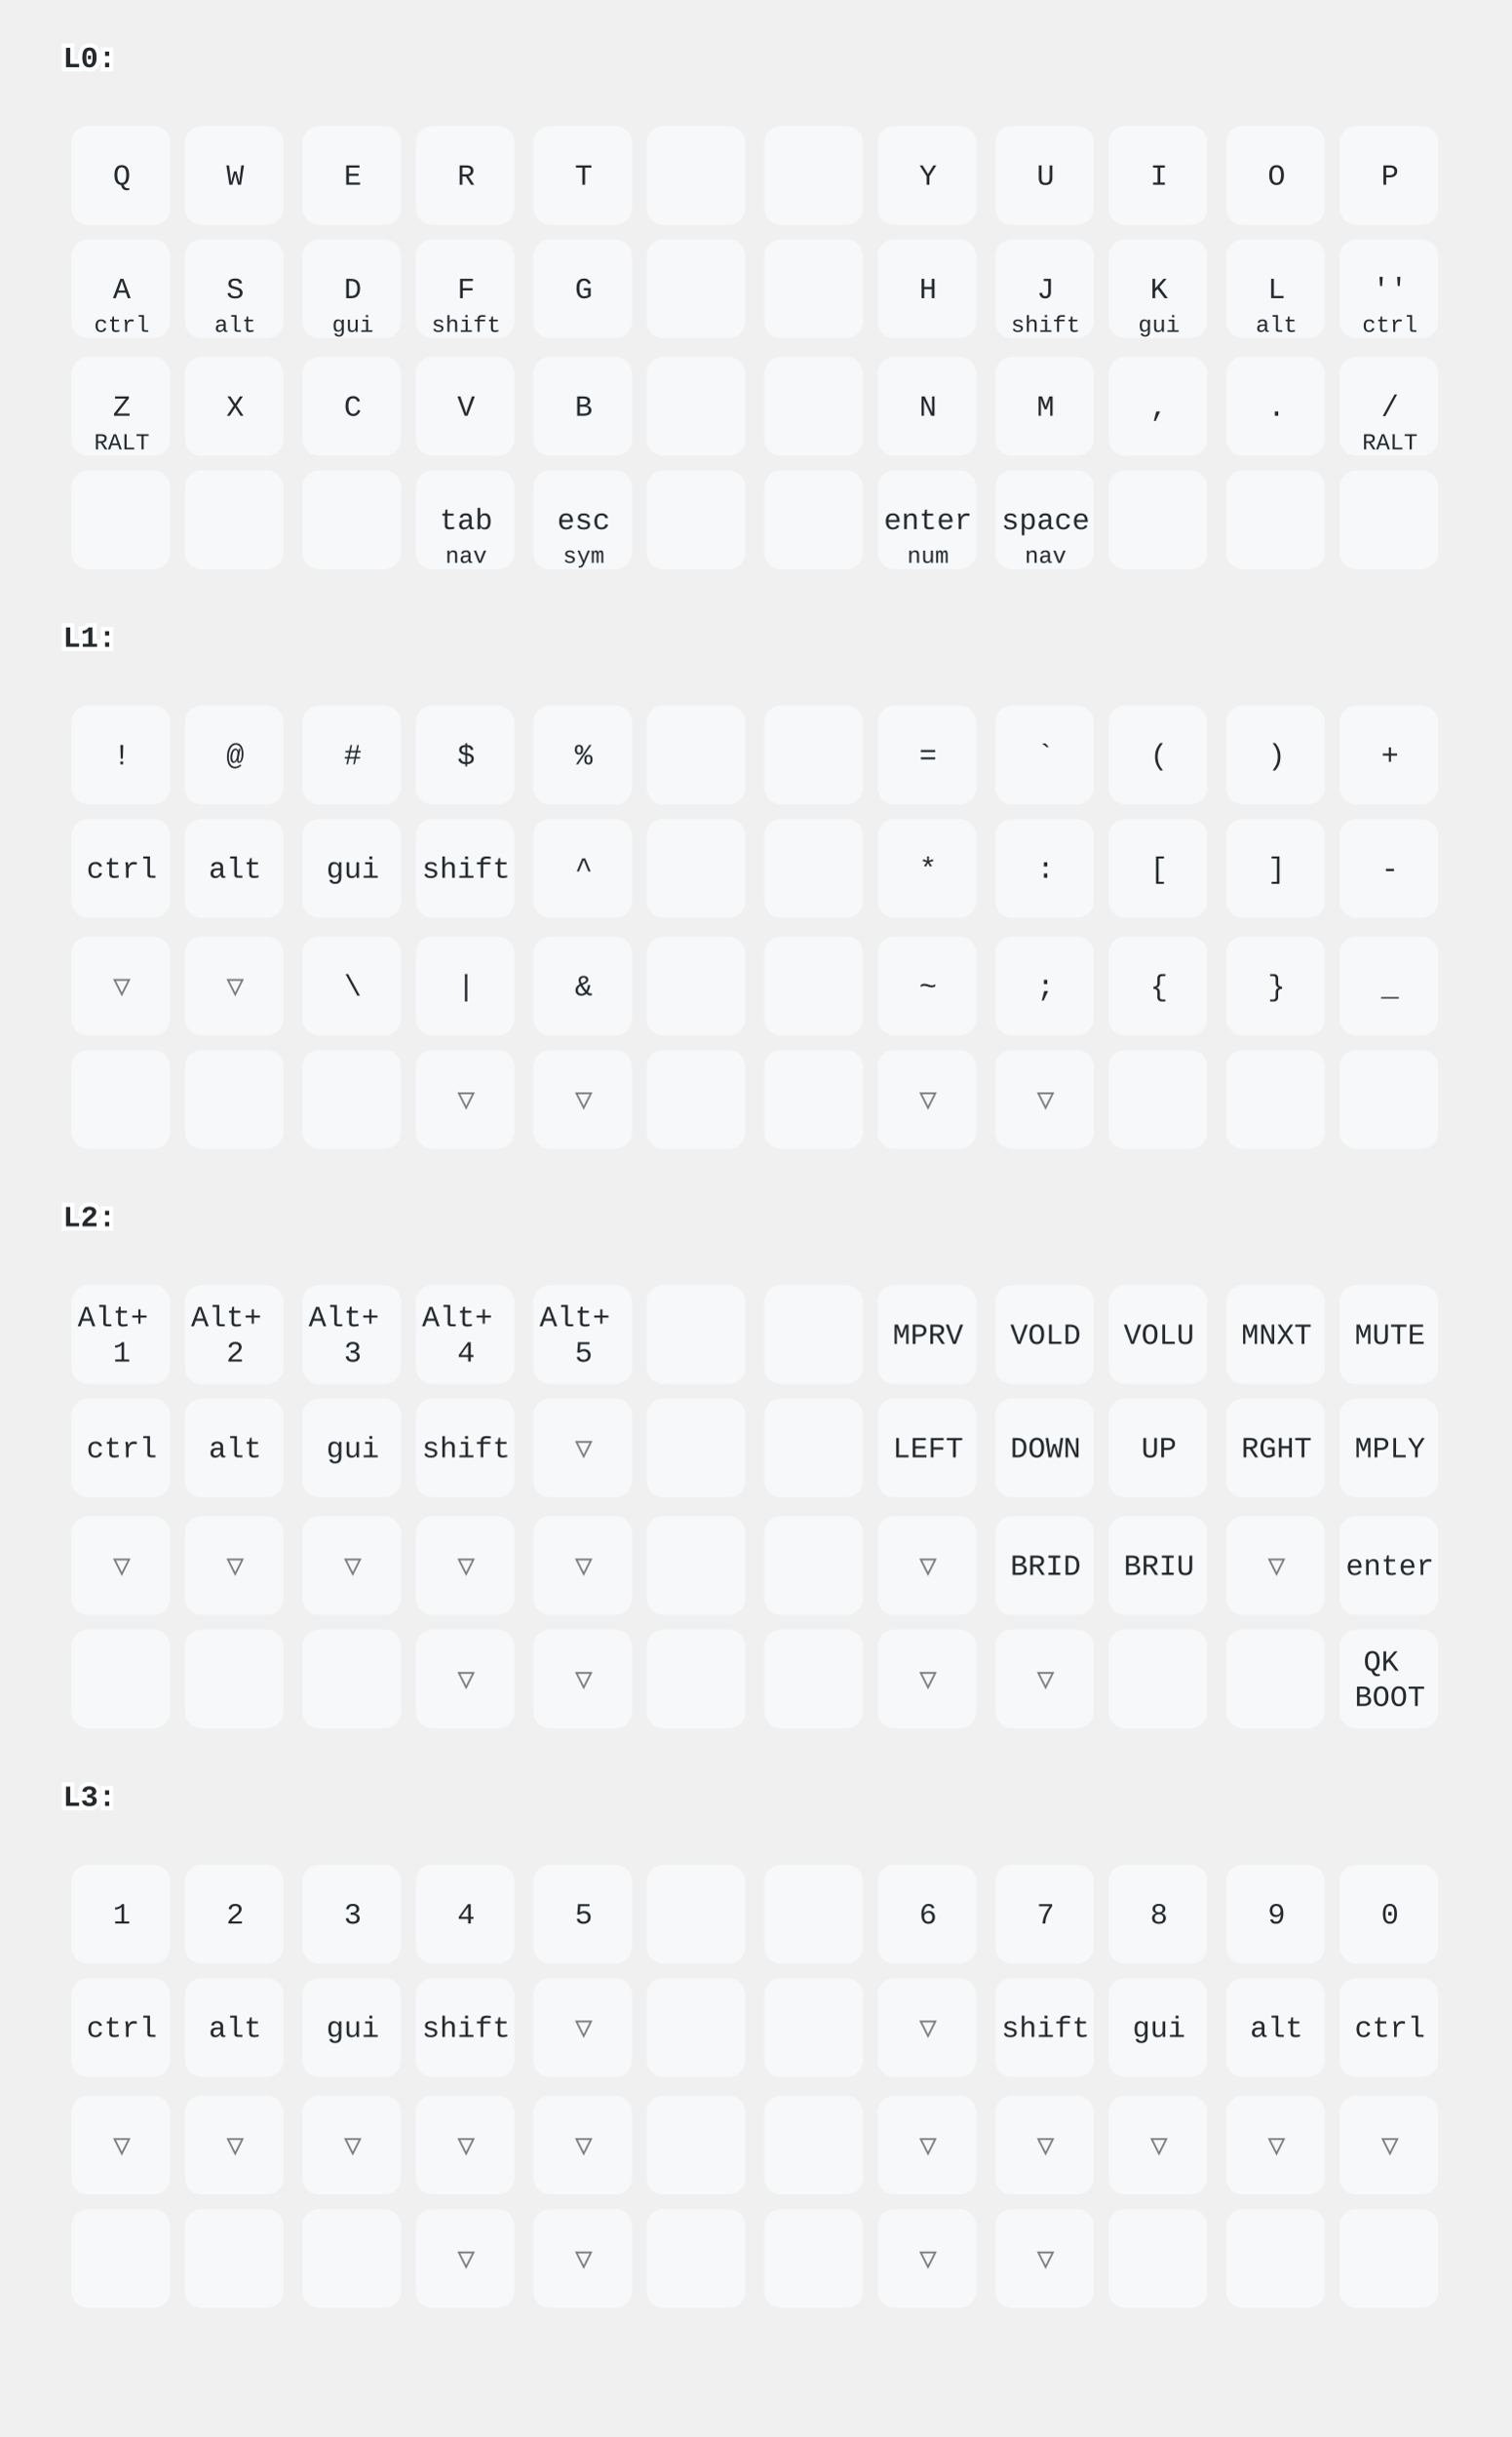
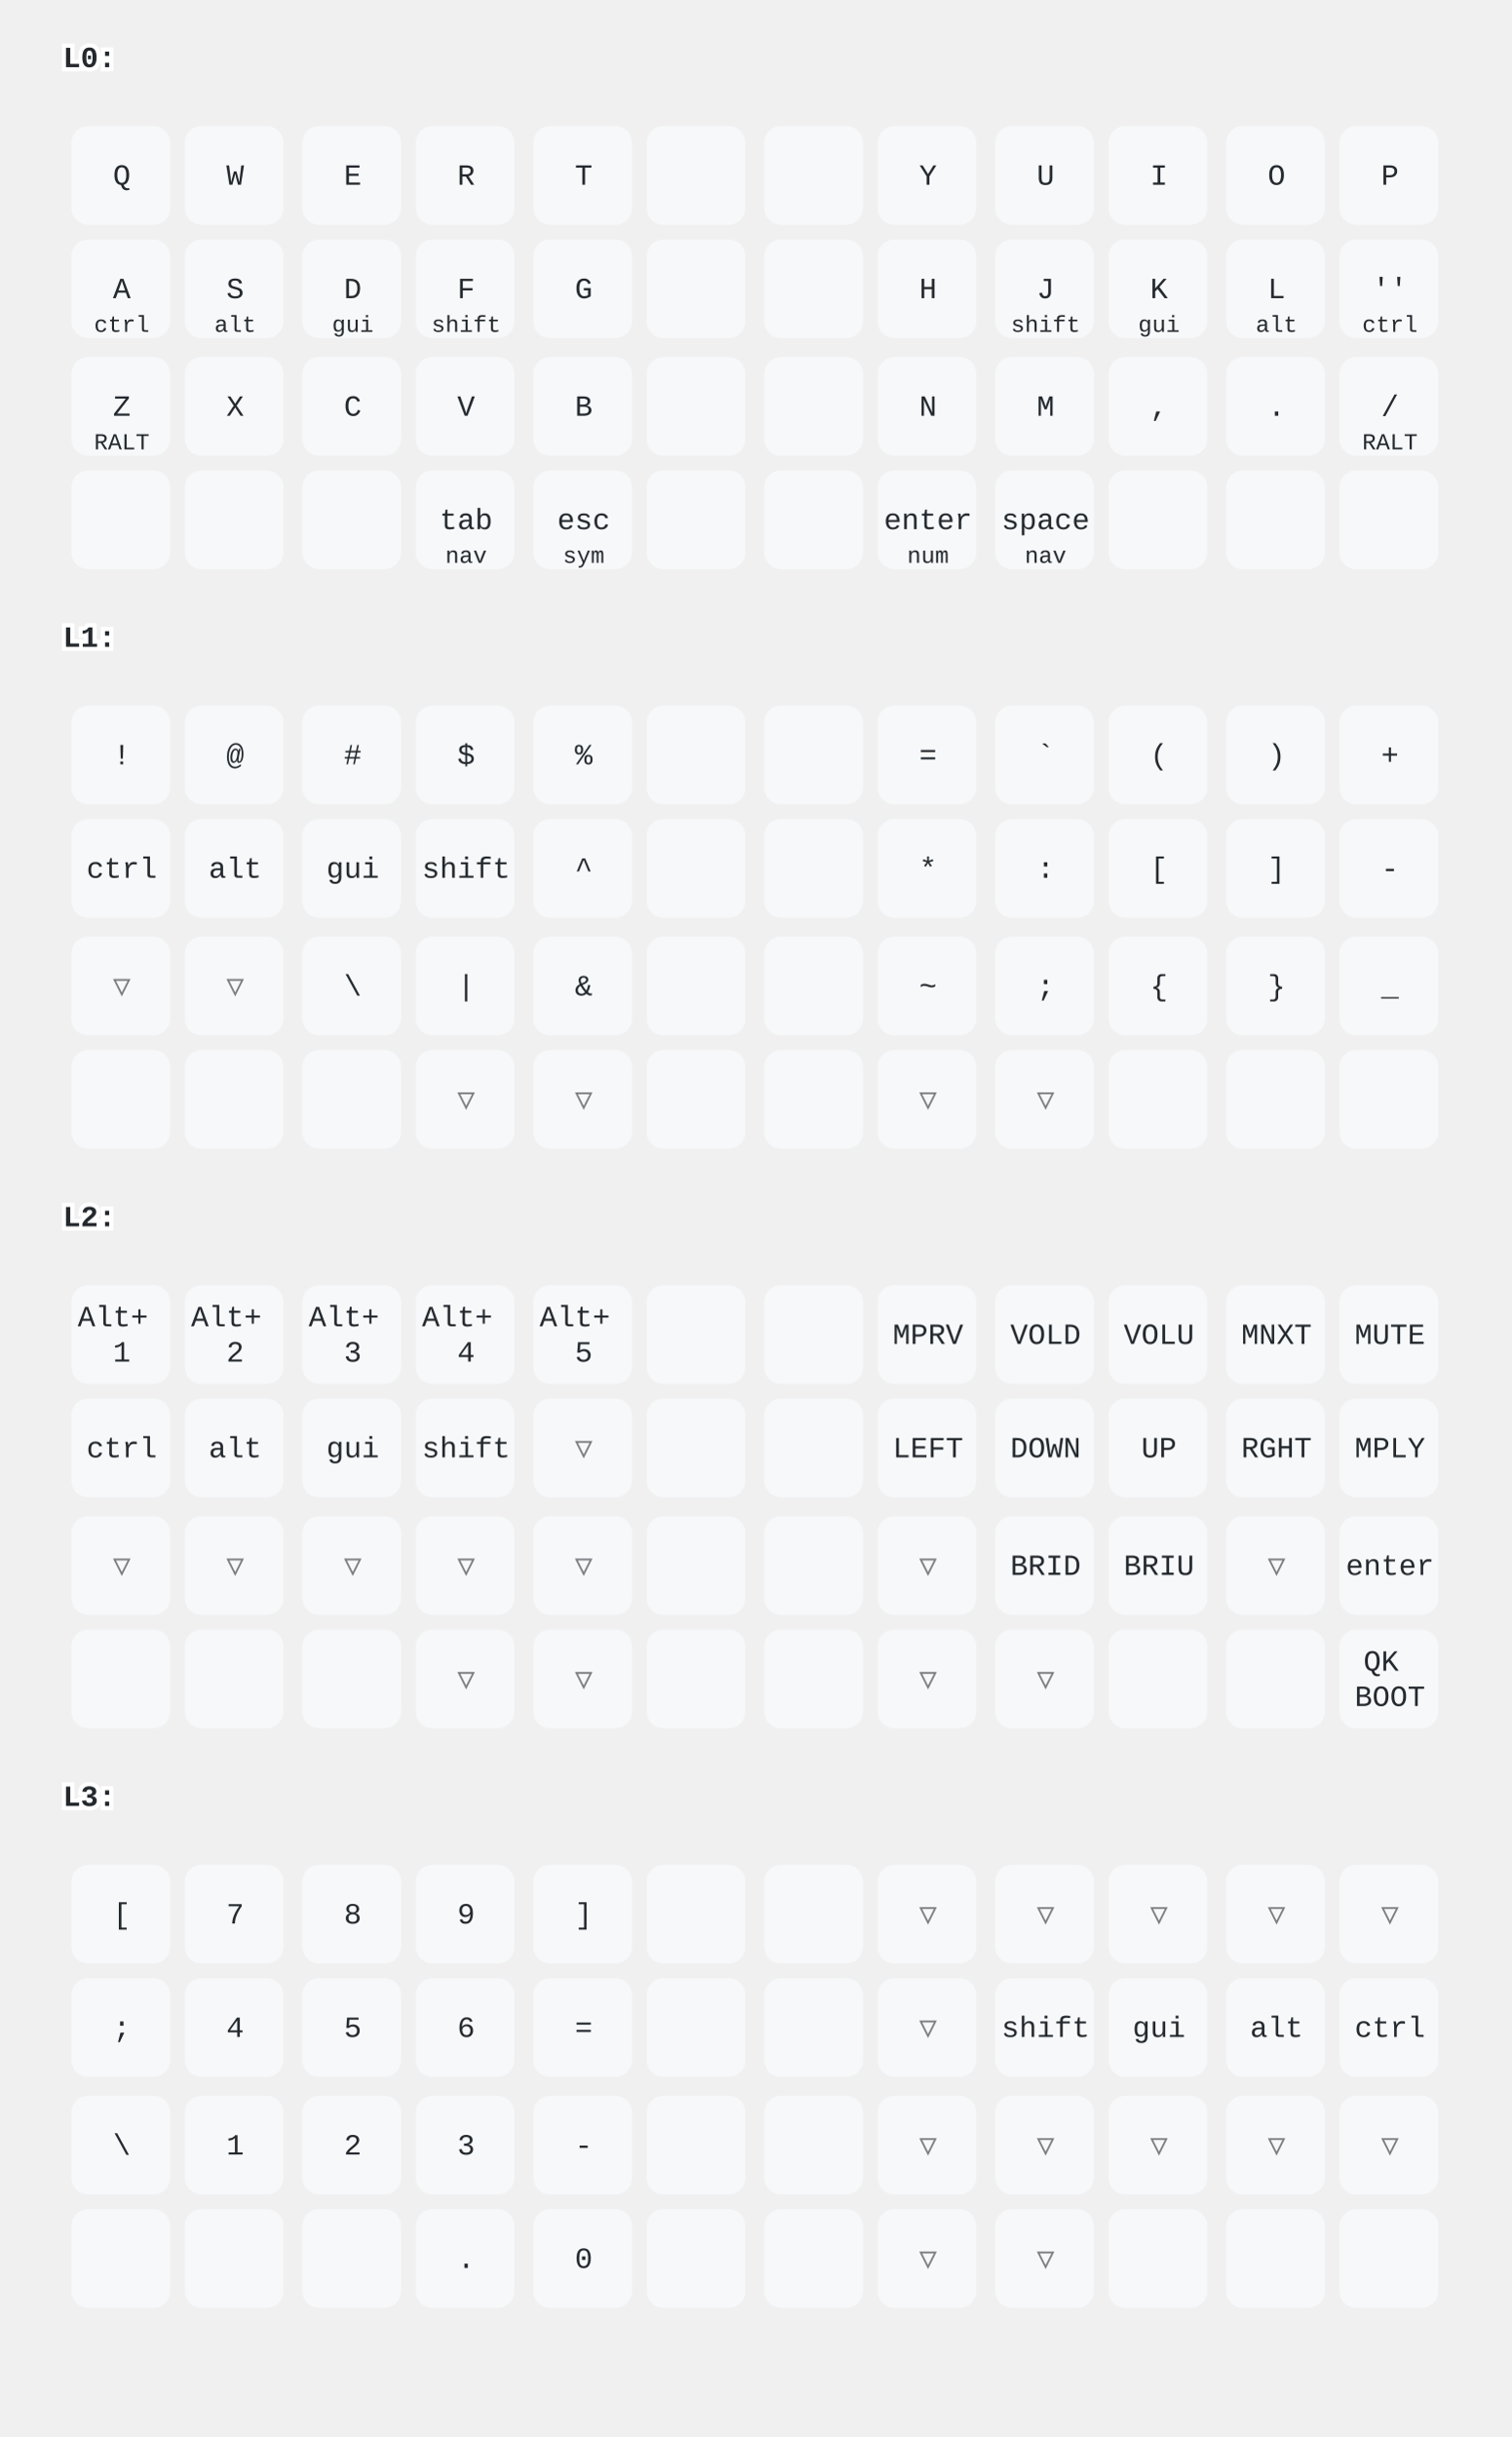
<svg xmlns="http://www.w3.org/2000/svg" width="720" height="1160" viewBox="0 0 720 1160" class="keymap">
  <style>/* inherit to force styles through use tags */
svg path {
    fill: inherit;
}

/* font and background color specifications */
svg.keymap {
    font-family: SFMono-Regular,Consolas,Liberation Mono,Menlo,monospace;
    font-size: 14px;
    font-kerning: normal;
    text-rendering: optimizeLegibility;
    fill: #24292e;
}

/* default key styling */
rect.key {
    fill: #f6f8fa;
}

rect.key, rect.combo {
    stroke: #c9cccf;
    stroke-width: 1;
}

/* default key side styling, only used is draw_key_sides is set */
rect.side {
    filter: brightness(90%);
}

/* color accent for combo boxes */
rect.combo, rect.combo-separate {
    fill: #cdf;
}

/* color accent for held keys */
rect.held, rect.combo.held {
    fill: #fdd;
}

/* color accent for ghost (optional) keys */
rect.ghost, rect.combo.ghost {
    stroke-dasharray: 4, 4;
    stroke-width: 2;
}

text {
    text-anchor: middle;
    dominant-baseline: middle;
}

/* styling for layer labels */
text.label {
    font-weight: bold;
    text-anchor: start;
    stroke: white;
    stroke-width: 4;
    paint-order: stroke;
}

/* styling for optional footer */
text.footer {
    text-anchor: end;
    dominant-baseline: auto;
    stroke: white;
    stroke-width: 4;
    paint-order: stroke;
}

/* styling for combo tap, and key hold/shifted label text */
text.combo, text.hold, text.shifted {
    font-size: 11px;
}

text.hold {
    text-anchor: middle;
    dominant-baseline: auto;
}

text.shifted {
    text-anchor: middle;
    dominant-baseline: hanging;
}

/* styling for hold/shifted label text in combo box */
text.combo.hold, text.combo.shifted {
    font-size: 8px;
}

/* lighter symbol for transparent keys */
text.trans {
    fill: #7b7e81;
}

/* styling for combo dendrons */
path.combo {
    stroke-width: 1;
    stroke: gray;
    fill: none;
}

/* Start Tabler Icons Cleanup */
/* cannot use height/width with glyphs */
.icon-tabler &gt; path {
    fill: inherit;
    stroke: inherit;
    stroke-width: 2;
}
/* hide tabler's default box */
.icon-tabler &gt; path[stroke="none"][fill="none"] {
    visibility: hidden;
}
/* End Tabler Icons Cleanup */

rect.key {
    fill: #f6f8fa;
    stroke: none;      /* Remove border */
    stroke-width: 0;   /* Border width */
}

rect.key, rect.combo {
    stroke: none;
    stroke-width: 0;
}

text {
    text-anchor: middle;
    dominant-baseline: middle;
    text-transform: lowercase;
}
</style>
  <g transform="translate(30, 0)" class="layer-L0">
    <text x="0" y="28" class="label">L0:</text>
    <g transform="translate(0, 56)">
      <g transform="translate(28, 28)" class="key keypos-0">
        <rect rx="8" ry="8" x="-24" y="-24" width="47" height="47" class="key" />
        <text x="0" y="0" class="key tap">Q</text>
      </g>
      <g transform="translate(82, 28)" class="key keypos-1">
        <rect rx="8" ry="8" x="-24" y="-24" width="47" height="47" class="key" />
        <text x="0" y="0" class="key tap">W</text>
      </g>
      <g transform="translate(138, 28)" class="key keypos-2">
        <rect rx="8" ry="8" x="-24" y="-24" width="47" height="47" class="key" />
        <text x="0" y="0" class="key tap">E</text>
      </g>
      <g transform="translate(192, 28)" class="key keypos-3">
        <rect rx="8" ry="8" x="-24" y="-24" width="47" height="47" class="key" />
        <text x="0" y="0" class="key tap">R</text>
      </g>
      <g transform="translate(248, 28)" class="key keypos-4">
        <rect rx="8" ry="8" x="-24" y="-24" width="47" height="47" class="key" />
        <text x="0" y="0" class="key tap">T</text>
      </g>
      <g transform="translate(302, 28)" class="key keypos-5">
        <rect rx="8" ry="8" x="-24" y="-24" width="47" height="47" class="key" />
      </g>
      <g transform="translate(358, 28)" class="key keypos-6">
        <rect rx="8" ry="8" x="-24" y="-24" width="47" height="47" class="key" />
      </g>
      <g transform="translate(412, 28)" class="key keypos-7">
        <rect rx="8" ry="8" x="-24" y="-24" width="47" height="47" class="key" />
        <text x="0" y="0" class="key tap">Y</text>
      </g>
      <g transform="translate(468, 28)" class="key keypos-8">
        <rect rx="8" ry="8" x="-24" y="-24" width="47" height="47" class="key" />
        <text x="0" y="0" class="key tap">U</text>
      </g>
      <g transform="translate(522, 28)" class="key keypos-9">
        <rect rx="8" ry="8" x="-24" y="-24" width="47" height="47" class="key" />
        <text x="0" y="0" class="key tap">I</text>
      </g>
      <g transform="translate(578, 28)" class="key keypos-10">
        <rect rx="8" ry="8" x="-24" y="-24" width="47" height="47" class="key" />
        <text x="0" y="0" class="key tap">O</text>
      </g>
      <g transform="translate(632, 28)" class="key keypos-11">
        <rect rx="8" ry="8" x="-24" y="-24" width="47" height="47" class="key" />
        <text x="0" y="0" class="key tap">P</text>
      </g>
      <g transform="translate(28, 82)" class="key keypos-12">
        <rect rx="8" ry="8" x="-24" y="-24" width="47" height="47" class="key" />
        <text x="0" y="0" class="key tap">A</text>
        <text x="0" y="20" class="key hold">ctrl</text>
      </g>
      <g transform="translate(82, 82)" class="key keypos-13">
        <rect rx="8" ry="8" x="-24" y="-24" width="47" height="47" class="key" />
        <text x="0" y="0" class="key tap">S</text>
        <text x="0" y="20" class="key hold">alt</text>
      </g>
      <g transform="translate(138, 82)" class="key keypos-14">
        <rect rx="8" ry="8" x="-24" y="-24" width="47" height="47" class="key" />
        <text x="0" y="0" class="key tap">D</text>
        <text x="0" y="20" class="key hold">gui</text>
      </g>
      <g transform="translate(192, 82)" class="key keypos-15">
        <rect rx="8" ry="8" x="-24" y="-24" width="47" height="47" class="key" />
        <text x="0" y="0" class="key tap">F</text>
        <text x="0" y="20" class="key hold">shift</text>
      </g>
      <g transform="translate(248, 82)" class="key keypos-16">
        <rect rx="8" ry="8" x="-24" y="-24" width="47" height="47" class="key" />
        <text x="0" y="0" class="key tap">G</text>
      </g>
      <g transform="translate(302, 82)" class="key keypos-17">
        <rect rx="8" ry="8" x="-24" y="-24" width="47" height="47" class="key" />
      </g>
      <g transform="translate(358, 82)" class="key keypos-18">
        <rect rx="8" ry="8" x="-24" y="-24" width="47" height="47" class="key" />
      </g>
      <g transform="translate(412, 82)" class="key keypos-19">
        <rect rx="8" ry="8" x="-24" y="-24" width="47" height="47" class="key" />
        <text x="0" y="0" class="key tap">H</text>
      </g>
      <g transform="translate(468, 82)" class="key keypos-20">
        <rect rx="8" ry="8" x="-24" y="-24" width="47" height="47" class="key" />
        <text x="0" y="0" class="key tap">J</text>
        <text x="0" y="20" class="key hold">shift</text>
      </g>
      <g transform="translate(522, 82)" class="key keypos-21">
        <rect rx="8" ry="8" x="-24" y="-24" width="47" height="47" class="key" />
        <text x="0" y="0" class="key tap">K</text>
        <text x="0" y="20" class="key hold">gui</text>
      </g>
      <g transform="translate(578, 82)" class="key keypos-22">
        <rect rx="8" ry="8" x="-24" y="-24" width="47" height="47" class="key" />
        <text x="0" y="0" class="key tap">L</text>
        <text x="0" y="20" class="key hold">alt</text>
      </g>
      <g transform="translate(632, 82)" class="key keypos-23">
        <rect rx="8" ry="8" x="-24" y="-24" width="47" height="47" class="key" />
        <text x="0" y="0" class="key tap">''</text>
        <text x="0" y="20" class="key hold">ctrl</text>
      </g>
      <g transform="translate(28, 138)" class="key keypos-24">
        <rect rx="8" ry="8" x="-24" y="-24" width="47" height="47" class="key" />
        <text x="0" y="0" class="key tap">Z</text>
        <text x="0" y="20" class="key hold">RALT</text>
      </g>
      <g transform="translate(82, 138)" class="key keypos-25">
        <rect rx="8" ry="8" x="-24" y="-24" width="47" height="47" class="key" />
        <text x="0" y="0" class="key tap">X</text>
      </g>
      <g transform="translate(138, 138)" class="key keypos-26">
        <rect rx="8" ry="8" x="-24" y="-24" width="47" height="47" class="key" />
        <text x="0" y="0" class="key tap">C</text>
      </g>
      <g transform="translate(192, 138)" class="key keypos-27">
        <rect rx="8" ry="8" x="-24" y="-24" width="47" height="47" class="key" />
        <text x="0" y="0" class="key tap">V</text>
      </g>
      <g transform="translate(248, 138)" class="key keypos-28">
        <rect rx="8" ry="8" x="-24" y="-24" width="47" height="47" class="key" />
        <text x="0" y="0" class="key tap">B</text>
      </g>
      <g transform="translate(302, 138)" class="key keypos-29">
        <rect rx="8" ry="8" x="-24" y="-24" width="47" height="47" class="key" />
      </g>
      <g transform="translate(358, 138)" class="key keypos-30">
        <rect rx="8" ry="8" x="-24" y="-24" width="47" height="47" class="key" />
      </g>
      <g transform="translate(412, 138)" class="key keypos-31">
        <rect rx="8" ry="8" x="-24" y="-24" width="47" height="47" class="key" />
        <text x="0" y="0" class="key tap">N</text>
      </g>
      <g transform="translate(468, 138)" class="key keypos-32">
        <rect rx="8" ry="8" x="-24" y="-24" width="47" height="47" class="key" />
        <text x="0" y="0" class="key tap">M</text>
      </g>
      <g transform="translate(522, 138)" class="key keypos-33">
        <rect rx="8" ry="8" x="-24" y="-24" width="47" height="47" class="key" />
        <text x="0" y="0" class="key tap">,</text>
      </g>
      <g transform="translate(578, 138)" class="key keypos-34">
        <rect rx="8" ry="8" x="-24" y="-24" width="47" height="47" class="key" />
        <text x="0" y="0" class="key tap">.</text>
      </g>
      <g transform="translate(632, 138)" class="key keypos-35">
        <rect rx="8" ry="8" x="-24" y="-24" width="47" height="47" class="key" />
        <text x="0" y="0" class="key tap">/</text>
        <text x="0" y="20" class="key hold">RALT</text>
      </g>
      <g transform="translate(28, 192)" class="key keypos-36">
        <rect rx="8" ry="8" x="-24" y="-24" width="47" height="47" class="key" />
      </g>
      <g transform="translate(82, 192)" class="key keypos-37">
        <rect rx="8" ry="8" x="-24" y="-24" width="47" height="47" class="key" />
      </g>
      <g transform="translate(138, 192)" class="key keypos-38">
        <rect rx="8" ry="8" x="-24" y="-24" width="47" height="47" class="key" />
      </g>
      <g transform="translate(192, 192)" class="key keypos-39">
        <rect rx="8" ry="8" x="-24" y="-24" width="47" height="47" class="key" />
        <text x="0" y="0" class="key tap">tab</text>
        <text x="0" y="20" class="key hold">nav</text>
      </g>
      <g transform="translate(248, 192)" class="key keypos-40">
        <rect rx="8" ry="8" x="-24" y="-24" width="47" height="47" class="key" />
        <text x="0" y="0" class="key tap">esc</text>
        <text x="0" y="20" class="key hold">sym</text>
      </g>
      <g transform="translate(302, 192)" class="key keypos-41">
        <rect rx="8" ry="8" x="-24" y="-24" width="47" height="47" class="key" />
      </g>
      <g transform="translate(358, 192)" class="key keypos-42">
        <rect rx="8" ry="8" x="-24" y="-24" width="47" height="47" class="key" />
      </g>
      <g transform="translate(412, 192)" class="key keypos-43">
        <rect rx="8" ry="8" x="-24" y="-24" width="47" height="47" class="key" />
        <text x="0" y="0" class="key tap">enter</text>
        <text x="0" y="20" class="key hold">num</text>
      </g>
      <g transform="translate(468, 192)" class="key keypos-44">
        <rect rx="8" ry="8" x="-24" y="-24" width="47" height="47" class="key" />
        <text x="0" y="0" class="key tap">space</text>
        <text x="0" y="20" class="key hold">nav</text>
      </g>
      <g transform="translate(522, 192)" class="key keypos-45">
        <rect rx="8" ry="8" x="-24" y="-24" width="47" height="47" class="key" />
      </g>
      <g transform="translate(578, 192)" class="key keypos-46">
        <rect rx="8" ry="8" x="-24" y="-24" width="47" height="47" class="key" />
      </g>
      <g transform="translate(632, 192)" class="key keypos-47">
        <rect rx="8" ry="8" x="-24" y="-24" width="47" height="47" class="key" />
      </g>
    </g>
  </g>
  <g transform="translate(30, 276)" class="layer-L1">
    <text x="0" y="28" class="label">L1:</text>
    <g transform="translate(0, 56)">
      <g transform="translate(28, 28)" class="key keypos-0">
        <rect rx="8" ry="8" x="-24" y="-24" width="47" height="47" class="key" />
        <text x="0" y="0" class="key tap">!</text>
      </g>
      <g transform="translate(82, 28)" class="key keypos-1">
        <rect rx="8" ry="8" x="-24" y="-24" width="47" height="47" class="key" />
        <text x="0" y="0" class="key tap">@</text>
      </g>
      <g transform="translate(138, 28)" class="key keypos-2">
        <rect rx="8" ry="8" x="-24" y="-24" width="47" height="47" class="key" />
        <text x="0" y="0" class="key tap">#</text>
      </g>
      <g transform="translate(192, 28)" class="key keypos-3">
        <rect rx="8" ry="8" x="-24" y="-24" width="47" height="47" class="key" />
        <text x="0" y="0" class="key tap">$</text>
      </g>
      <g transform="translate(248, 28)" class="key keypos-4">
        <rect rx="8" ry="8" x="-24" y="-24" width="47" height="47" class="key" />
        <text x="0" y="0" class="key tap">%</text>
      </g>
      <g transform="translate(302, 28)" class="key keypos-5">
        <rect rx="8" ry="8" x="-24" y="-24" width="47" height="47" class="key" />
      </g>
      <g transform="translate(358, 28)" class="key keypos-6">
        <rect rx="8" ry="8" x="-24" y="-24" width="47" height="47" class="key" />
      </g>
      <g transform="translate(412, 28)" class="key keypos-7">
        <rect rx="8" ry="8" x="-24" y="-24" width="47" height="47" class="key" />
        <text x="0" y="0" class="key tap">=</text>
      </g>
      <g transform="translate(468, 28)" class="key keypos-8">
        <rect rx="8" ry="8" x="-24" y="-24" width="47" height="47" class="key" />
        <text x="0" y="0" class="key tap">`</text>
      </g>
      <g transform="translate(522, 28)" class="key keypos-9">
        <rect rx="8" ry="8" x="-24" y="-24" width="47" height="47" class="key" />
        <text x="0" y="0" class="key tap">(</text>
      </g>
      <g transform="translate(578, 28)" class="key keypos-10">
        <rect rx="8" ry="8" x="-24" y="-24" width="47" height="47" class="key" />
        <text x="0" y="0" class="key tap">)</text>
      </g>
      <g transform="translate(632, 28)" class="key keypos-11">
        <rect rx="8" ry="8" x="-24" y="-24" width="47" height="47" class="key" />
        <text x="0" y="0" class="key tap">+</text>
      </g>
      <g transform="translate(28, 82)" class="key keypos-12">
        <rect rx="8" ry="8" x="-24" y="-24" width="47" height="47" class="key" />
        <text x="0" y="0" class="key tap">ctrl</text>
      </g>
      <g transform="translate(82, 82)" class="key keypos-13">
        <rect rx="8" ry="8" x="-24" y="-24" width="47" height="47" class="key" />
        <text x="0" y="0" class="key tap">alt</text>
      </g>
      <g transform="translate(138, 82)" class="key keypos-14">
        <rect rx="8" ry="8" x="-24" y="-24" width="47" height="47" class="key" />
        <text x="0" y="0" class="key tap">gui</text>
      </g>
      <g transform="translate(192, 82)" class="key keypos-15">
        <rect rx="8" ry="8" x="-24" y="-24" width="47" height="47" class="key" />
        <text x="0" y="0" class="key tap">shift</text>
      </g>
      <g transform="translate(248, 82)" class="key keypos-16">
        <rect rx="8" ry="8" x="-24" y="-24" width="47" height="47" class="key" />
        <text x="0" y="0" class="key tap">^</text>
      </g>
      <g transform="translate(302, 82)" class="key keypos-17">
        <rect rx="8" ry="8" x="-24" y="-24" width="47" height="47" class="key" />
      </g>
      <g transform="translate(358, 82)" class="key keypos-18">
        <rect rx="8" ry="8" x="-24" y="-24" width="47" height="47" class="key" />
      </g>
      <g transform="translate(412, 82)" class="key keypos-19">
        <rect rx="8" ry="8" x="-24" y="-24" width="47" height="47" class="key" />
        <text x="0" y="0" class="key tap">*</text>
      </g>
      <g transform="translate(468, 82)" class="key keypos-20">
        <rect rx="8" ry="8" x="-24" y="-24" width="47" height="47" class="key" />
        <text x="0" y="0" class="key tap">:</text>
      </g>
      <g transform="translate(522, 82)" class="key keypos-21">
        <rect rx="8" ry="8" x="-24" y="-24" width="47" height="47" class="key" />
        <text x="0" y="0" class="key tap">[</text>
      </g>
      <g transform="translate(578, 82)" class="key keypos-22">
        <rect rx="8" ry="8" x="-24" y="-24" width="47" height="47" class="key" />
        <text x="0" y="0" class="key tap">]</text>
      </g>
      <g transform="translate(632, 82)" class="key keypos-23">
        <rect rx="8" ry="8" x="-24" y="-24" width="47" height="47" class="key" />
        <text x="0" y="0" class="key tap">-</text>
      </g>
      <g transform="translate(28, 138)" class="key trans keypos-24">
        <rect rx="8" ry="8" x="-24" y="-24" width="47" height="47" class="key trans" />
        <text x="0" y="0" class="key trans tap">▽</text>
      </g>
      <g transform="translate(82, 138)" class="key trans keypos-25">
        <rect rx="8" ry="8" x="-24" y="-24" width="47" height="47" class="key trans" />
        <text x="0" y="0" class="key trans tap">▽</text>
      </g>
      <g transform="translate(138, 138)" class="key keypos-26">
        <rect rx="8" ry="8" x="-24" y="-24" width="47" height="47" class="key" />
        <text x="0" y="0" class="key tap">\</text>
      </g>
      <g transform="translate(192, 138)" class="key keypos-27">
        <rect rx="8" ry="8" x="-24" y="-24" width="47" height="47" class="key" />
        <text x="0" y="0" class="key tap">|</text>
      </g>
      <g transform="translate(248, 138)" class="key keypos-28">
        <rect rx="8" ry="8" x="-24" y="-24" width="47" height="47" class="key" />
        <text x="0" y="0" class="key tap">&amp;</text>
      </g>
      <g transform="translate(302, 138)" class="key keypos-29">
        <rect rx="8" ry="8" x="-24" y="-24" width="47" height="47" class="key" />
      </g>
      <g transform="translate(358, 138)" class="key keypos-30">
        <rect rx="8" ry="8" x="-24" y="-24" width="47" height="47" class="key" />
      </g>
      <g transform="translate(412, 138)" class="key keypos-31">
        <rect rx="8" ry="8" x="-24" y="-24" width="47" height="47" class="key" />
        <text x="0" y="0" class="key tap">~</text>
      </g>
      <g transform="translate(468, 138)" class="key keypos-32">
        <rect rx="8" ry="8" x="-24" y="-24" width="47" height="47" class="key" />
        <text x="0" y="0" class="key tap">;</text>
      </g>
      <g transform="translate(522, 138)" class="key keypos-33">
        <rect rx="8" ry="8" x="-24" y="-24" width="47" height="47" class="key" />
        <text x="0" y="0" class="key tap">{</text>
      </g>
      <g transform="translate(578, 138)" class="key keypos-34">
        <rect rx="8" ry="8" x="-24" y="-24" width="47" height="47" class="key" />
        <text x="0" y="0" class="key tap">}</text>
      </g>
      <g transform="translate(632, 138)" class="key keypos-35">
        <rect rx="8" ry="8" x="-24" y="-24" width="47" height="47" class="key" />
        <text x="0" y="0" class="key tap">_</text>
      </g>
      <g transform="translate(28, 192)" class="key keypos-36">
        <rect rx="8" ry="8" x="-24" y="-24" width="47" height="47" class="key" />
      </g>
      <g transform="translate(82, 192)" class="key keypos-37">
        <rect rx="8" ry="8" x="-24" y="-24" width="47" height="47" class="key" />
      </g>
      <g transform="translate(138, 192)" class="key keypos-38">
        <rect rx="8" ry="8" x="-24" y="-24" width="47" height="47" class="key" />
      </g>
      <g transform="translate(192, 192)" class="key trans keypos-39">
        <rect rx="8" ry="8" x="-24" y="-24" width="47" height="47" class="key trans" />
        <text x="0" y="0" class="key trans tap">▽</text>
      </g>
      <g transform="translate(248, 192)" class="key trans keypos-40">
        <rect rx="8" ry="8" x="-24" y="-24" width="47" height="47" class="key trans" />
        <text x="0" y="0" class="key trans tap">▽</text>
      </g>
      <g transform="translate(302, 192)" class="key keypos-41">
        <rect rx="8" ry="8" x="-24" y="-24" width="47" height="47" class="key" />
      </g>
      <g transform="translate(358, 192)" class="key keypos-42">
        <rect rx="8" ry="8" x="-24" y="-24" width="47" height="47" class="key" />
      </g>
      <g transform="translate(412, 192)" class="key trans keypos-43">
        <rect rx="8" ry="8" x="-24" y="-24" width="47" height="47" class="key trans" />
        <text x="0" y="0" class="key trans tap">▽</text>
      </g>
      <g transform="translate(468, 192)" class="key trans keypos-44">
        <rect rx="8" ry="8" x="-24" y="-24" width="47" height="47" class="key trans" />
        <text x="0" y="0" class="key trans tap">▽</text>
      </g>
      <g transform="translate(522, 192)" class="key keypos-45">
        <rect rx="8" ry="8" x="-24" y="-24" width="47" height="47" class="key" />
      </g>
      <g transform="translate(578, 192)" class="key keypos-46">
        <rect rx="8" ry="8" x="-24" y="-24" width="47" height="47" class="key" />
      </g>
      <g transform="translate(632, 192)" class="key keypos-47">
        <rect rx="8" ry="8" x="-24" y="-24" width="47" height="47" class="key" />
      </g>
    </g>
  </g>
  <g transform="translate(30, 552)" class="layer-L2">
    <text x="0" y="28" class="label">L2:</text>
    <g transform="translate(0, 56)">
      <g transform="translate(28, 28)" class="key keypos-0">
        <rect rx="8" ry="8" x="-24" y="-24" width="47" height="47" class="key" />
        <text x="0" y="0" class="key tap">
          <tspan x="0" dy="-0.6em">Alt+</tspan>
          <tspan x="0" dy="1.2em">1</tspan>
        </text>
      </g>
      <g transform="translate(82, 28)" class="key keypos-1">
        <rect rx="8" ry="8" x="-24" y="-24" width="47" height="47" class="key" />
        <text x="0" y="0" class="key tap">
          <tspan x="0" dy="-0.6em">Alt+</tspan>
          <tspan x="0" dy="1.2em">2</tspan>
        </text>
      </g>
      <g transform="translate(138, 28)" class="key keypos-2">
        <rect rx="8" ry="8" x="-24" y="-24" width="47" height="47" class="key" />
        <text x="0" y="0" class="key tap">
          <tspan x="0" dy="-0.6em">Alt+</tspan>
          <tspan x="0" dy="1.2em">3</tspan>
        </text>
      </g>
      <g transform="translate(192, 28)" class="key keypos-3">
        <rect rx="8" ry="8" x="-24" y="-24" width="47" height="47" class="key" />
        <text x="0" y="0" class="key tap">
          <tspan x="0" dy="-0.6em">Alt+</tspan>
          <tspan x="0" dy="1.2em">4</tspan>
        </text>
      </g>
      <g transform="translate(248, 28)" class="key keypos-4">
        <rect rx="8" ry="8" x="-24" y="-24" width="47" height="47" class="key" />
        <text x="0" y="0" class="key tap">
          <tspan x="0" dy="-0.6em">Alt+</tspan>
          <tspan x="0" dy="1.2em">5</tspan>
        </text>
      </g>
      <g transform="translate(302, 28)" class="key keypos-5">
        <rect rx="8" ry="8" x="-24" y="-24" width="47" height="47" class="key" />
      </g>
      <g transform="translate(358, 28)" class="key keypos-6">
        <rect rx="8" ry="8" x="-24" y="-24" width="47" height="47" class="key" />
      </g>
      <g transform="translate(412, 28)" class="key keypos-7">
        <rect rx="8" ry="8" x="-24" y="-24" width="47" height="47" class="key" />
        <text x="0" y="0" class="key tap">MPRV</text>
      </g>
      <g transform="translate(468, 28)" class="key keypos-8">
        <rect rx="8" ry="8" x="-24" y="-24" width="47" height="47" class="key" />
        <text x="0" y="0" class="key tap">VOLD</text>
      </g>
      <g transform="translate(522, 28)" class="key keypos-9">
        <rect rx="8" ry="8" x="-24" y="-24" width="47" height="47" class="key" />
        <text x="0" y="0" class="key tap">VOLU</text>
      </g>
      <g transform="translate(578, 28)" class="key keypos-10">
        <rect rx="8" ry="8" x="-24" y="-24" width="47" height="47" class="key" />
        <text x="0" y="0" class="key tap">MNXT</text>
      </g>
      <g transform="translate(632, 28)" class="key keypos-11">
        <rect rx="8" ry="8" x="-24" y="-24" width="47" height="47" class="key" />
        <text x="0" y="0" class="key tap">MUTE</text>
      </g>
      <g transform="translate(28, 82)" class="key keypos-12">
        <rect rx="8" ry="8" x="-24" y="-24" width="47" height="47" class="key" />
        <text x="0" y="0" class="key tap">ctrl</text>
      </g>
      <g transform="translate(82, 82)" class="key keypos-13">
        <rect rx="8" ry="8" x="-24" y="-24" width="47" height="47" class="key" />
        <text x="0" y="0" class="key tap">alt</text>
      </g>
      <g transform="translate(138, 82)" class="key keypos-14">
        <rect rx="8" ry="8" x="-24" y="-24" width="47" height="47" class="key" />
        <text x="0" y="0" class="key tap">gui</text>
      </g>
      <g transform="translate(192, 82)" class="key keypos-15">
        <rect rx="8" ry="8" x="-24" y="-24" width="47" height="47" class="key" />
        <text x="0" y="0" class="key tap">shift</text>
      </g>
      <g transform="translate(248, 82)" class="key trans keypos-16">
        <rect rx="8" ry="8" x="-24" y="-24" width="47" height="47" class="key trans" />
        <text x="0" y="0" class="key trans tap">▽</text>
      </g>
      <g transform="translate(302, 82)" class="key keypos-17">
        <rect rx="8" ry="8" x="-24" y="-24" width="47" height="47" class="key" />
      </g>
      <g transform="translate(358, 82)" class="key keypos-18">
        <rect rx="8" ry="8" x="-24" y="-24" width="47" height="47" class="key" />
      </g>
      <g transform="translate(412, 82)" class="key keypos-19">
        <rect rx="8" ry="8" x="-24" y="-24" width="47" height="47" class="key" />
        <text x="0" y="0" class="key tap">LEFT</text>
      </g>
      <g transform="translate(468, 82)" class="key keypos-20">
        <rect rx="8" ry="8" x="-24" y="-24" width="47" height="47" class="key" />
        <text x="0" y="0" class="key tap">DOWN</text>
      </g>
      <g transform="translate(522, 82)" class="key keypos-21">
        <rect rx="8" ry="8" x="-24" y="-24" width="47" height="47" class="key" />
        <text x="0" y="0" class="key tap">UP</text>
      </g>
      <g transform="translate(578, 82)" class="key keypos-22">
        <rect rx="8" ry="8" x="-24" y="-24" width="47" height="47" class="key" />
        <text x="0" y="0" class="key tap">RGHT</text>
      </g>
      <g transform="translate(632, 82)" class="key keypos-23">
        <rect rx="8" ry="8" x="-24" y="-24" width="47" height="47" class="key" />
        <text x="0" y="0" class="key tap">MPLY</text>
      </g>
      <g transform="translate(28, 138)" class="key trans keypos-24">
        <rect rx="8" ry="8" x="-24" y="-24" width="47" height="47" class="key trans" />
        <text x="0" y="0" class="key trans tap">▽</text>
      </g>
      <g transform="translate(82, 138)" class="key trans keypos-25">
        <rect rx="8" ry="8" x="-24" y="-24" width="47" height="47" class="key trans" />
        <text x="0" y="0" class="key trans tap">▽</text>
      </g>
      <g transform="translate(138, 138)" class="key trans keypos-26">
        <rect rx="8" ry="8" x="-24" y="-24" width="47" height="47" class="key trans" />
        <text x="0" y="0" class="key trans tap">▽</text>
      </g>
      <g transform="translate(192, 138)" class="key trans keypos-27">
        <rect rx="8" ry="8" x="-24" y="-24" width="47" height="47" class="key trans" />
        <text x="0" y="0" class="key trans tap">▽</text>
      </g>
      <g transform="translate(248, 138)" class="key trans keypos-28">
        <rect rx="8" ry="8" x="-24" y="-24" width="47" height="47" class="key trans" />
        <text x="0" y="0" class="key trans tap">▽</text>
      </g>
      <g transform="translate(302, 138)" class="key keypos-29">
        <rect rx="8" ry="8" x="-24" y="-24" width="47" height="47" class="key" />
      </g>
      <g transform="translate(358, 138)" class="key keypos-30">
        <rect rx="8" ry="8" x="-24" y="-24" width="47" height="47" class="key" />
      </g>
      <g transform="translate(412, 138)" class="key trans keypos-31">
        <rect rx="8" ry="8" x="-24" y="-24" width="47" height="47" class="key trans" />
        <text x="0" y="0" class="key trans tap">▽</text>
      </g>
      <g transform="translate(468, 138)" class="key keypos-32">
        <rect rx="8" ry="8" x="-24" y="-24" width="47" height="47" class="key" />
        <text x="0" y="0" class="key tap">BRID</text>
      </g>
      <g transform="translate(522, 138)" class="key keypos-33">
        <rect rx="8" ry="8" x="-24" y="-24" width="47" height="47" class="key" />
        <text x="0" y="0" class="key tap">BRIU</text>
      </g>
      <g transform="translate(578, 138)" class="key trans keypos-34">
        <rect rx="8" ry="8" x="-24" y="-24" width="47" height="47" class="key trans" />
        <text x="0" y="0" class="key trans tap">▽</text>
      </g>
      <g transform="translate(632, 138)" class="key keypos-35">
        <rect rx="8" ry="8" x="-24" y="-24" width="47" height="47" class="key" />
        <text x="0" y="0" class="key tap">enter</text>
      </g>
      <g transform="translate(28, 192)" class="key keypos-36">
        <rect rx="8" ry="8" x="-24" y="-24" width="47" height="47" class="key" />
      </g>
      <g transform="translate(82, 192)" class="key keypos-37">
        <rect rx="8" ry="8" x="-24" y="-24" width="47" height="47" class="key" />
      </g>
      <g transform="translate(138, 192)" class="key keypos-38">
        <rect rx="8" ry="8" x="-24" y="-24" width="47" height="47" class="key" />
      </g>
      <g transform="translate(192, 192)" class="key trans keypos-39">
        <rect rx="8" ry="8" x="-24" y="-24" width="47" height="47" class="key trans" />
        <text x="0" y="0" class="key trans tap">▽</text>
      </g>
      <g transform="translate(248, 192)" class="key trans keypos-40">
        <rect rx="8" ry="8" x="-24" y="-24" width="47" height="47" class="key trans" />
        <text x="0" y="0" class="key trans tap">▽</text>
      </g>
      <g transform="translate(302, 192)" class="key keypos-41">
        <rect rx="8" ry="8" x="-24" y="-24" width="47" height="47" class="key" />
      </g>
      <g transform="translate(358, 192)" class="key keypos-42">
        <rect rx="8" ry="8" x="-24" y="-24" width="47" height="47" class="key" />
      </g>
      <g transform="translate(412, 192)" class="key trans keypos-43">
        <rect rx="8" ry="8" x="-24" y="-24" width="47" height="47" class="key trans" />
        <text x="0" y="0" class="key trans tap">▽</text>
      </g>
      <g transform="translate(468, 192)" class="key trans keypos-44">
        <rect rx="8" ry="8" x="-24" y="-24" width="47" height="47" class="key trans" />
        <text x="0" y="0" class="key trans tap">▽</text>
      </g>
      <g transform="translate(522, 192)" class="key keypos-45">
        <rect rx="8" ry="8" x="-24" y="-24" width="47" height="47" class="key" />
      </g>
      <g transform="translate(578, 192)" class="key keypos-46">
        <rect rx="8" ry="8" x="-24" y="-24" width="47" height="47" class="key" />
      </g>
      <g transform="translate(632, 192)" class="key keypos-47">
        <rect rx="8" ry="8" x="-24" y="-24" width="47" height="47" class="key" />
        <text x="0" y="0" class="key tap">
          <tspan x="0" dy="-0.6em">QK</tspan>
          <tspan x="0" dy="1.2em">BOOT</tspan>
        </text>
      </g>
    </g>
  </g>
  <g transform="translate(30, 828)" class="layer-L3">
    <text x="0" y="28" class="label">L3:</text>
    <g transform="translate(0, 56)">
      <g transform="translate(28, 28)" class="key keypos-0">
        <rect rx="8" ry="8" x="-24" y="-24" width="47" height="47" class="key" />
+         <text x="0" y="0" class="key tap">[</text>
+       </g>
+       <g transform="translate(82, 28)" class="key keypos-1">
+         <rect rx="8" ry="8" x="-24" y="-24" width="47" height="47" class="key" />
+         <text x="0" y="0" class="key tap">7</text>
+       </g>
+       <g transform="translate(138, 28)" class="key keypos-2">
+         <rect rx="8" ry="8" x="-24" y="-24" width="47" height="47" class="key" />
+         <text x="0" y="0" class="key tap">8</text>
+       </g>
+       <g transform="translate(192, 28)" class="key keypos-3">
+         <rect rx="8" ry="8" x="-24" y="-24" width="47" height="47" class="key" />
+         <text x="0" y="0" class="key tap">9</text>
+       </g>
+       <g transform="translate(248, 28)" class="key keypos-4">
+         <rect rx="8" ry="8" x="-24" y="-24" width="47" height="47" class="key" />
+         <text x="0" y="0" class="key tap">]</text>
+       </g>
+       <g transform="translate(302, 28)" class="key keypos-5">
+         <rect rx="8" ry="8" x="-24" y="-24" width="47" height="47" class="key" />
+       </g>
+       <g transform="translate(358, 28)" class="key keypos-6">
+         <rect rx="8" ry="8" x="-24" y="-24" width="47" height="47" class="key" />
+       </g>
+       <g transform="translate(412, 28)" class="key trans keypos-7">
+         <rect rx="8" ry="8" x="-24" y="-24" width="47" height="47" class="key trans" />
+         <text x="0" y="0" class="key trans tap">▽</text>
+       </g>
+       <g transform="translate(468, 28)" class="key trans keypos-8">
+         <rect rx="8" ry="8" x="-24" y="-24" width="47" height="47" class="key trans" />
+         <text x="0" y="0" class="key trans tap">▽</text>
+       </g>
+       <g transform="translate(522, 28)" class="key trans keypos-9">
+         <rect rx="8" ry="8" x="-24" y="-24" width="47" height="47" class="key trans" />
+         <text x="0" y="0" class="key trans tap">▽</text>
+       </g>
+       <g transform="translate(578, 28)" class="key trans keypos-10">
+         <rect rx="8" ry="8" x="-24" y="-24" width="47" height="47" class="key trans" />
+         <text x="0" y="0" class="key trans tap">▽</text>
+       </g>
+       <g transform="translate(632, 28)" class="key trans keypos-11">
+         <rect rx="8" ry="8" x="-24" y="-24" width="47" height="47" class="key trans" />
+         <text x="0" y="0" class="key trans tap">▽</text>
+       </g>
+       <g transform="translate(28, 82)" class="key keypos-12">
+         <rect rx="8" ry="8" x="-24" y="-24" width="47" height="47" class="key" />
+         <text x="0" y="0" class="key tap">;</text>
+       </g>
+       <g transform="translate(82, 82)" class="key keypos-13">
+         <rect rx="8" ry="8" x="-24" y="-24" width="47" height="47" class="key" />
+         <text x="0" y="0" class="key tap">4</text>
+       </g>
+       <g transform="translate(138, 82)" class="key keypos-14">
+         <rect rx="8" ry="8" x="-24" y="-24" width="47" height="47" class="key" />
+         <text x="0" y="0" class="key tap">5</text>
+       </g>
+       <g transform="translate(192, 82)" class="key keypos-15">
+         <rect rx="8" ry="8" x="-24" y="-24" width="47" height="47" class="key" />
+         <text x="0" y="0" class="key tap">6</text>
+       </g>
+       <g transform="translate(248, 82)" class="key keypos-16">
+         <rect rx="8" ry="8" x="-24" y="-24" width="47" height="47" class="key" />
+         <text x="0" y="0" class="key tap">=</text>
+       </g>
+       <g transform="translate(302, 82)" class="key keypos-17">
+         <rect rx="8" ry="8" x="-24" y="-24" width="47" height="47" class="key" />
+       </g>
+       <g transform="translate(358, 82)" class="key keypos-18">
+         <rect rx="8" ry="8" x="-24" y="-24" width="47" height="47" class="key" />
+       </g>
+       <g transform="translate(412, 82)" class="key trans keypos-19">
+         <rect rx="8" ry="8" x="-24" y="-24" width="47" height="47" class="key trans" />
+         <text x="0" y="0" class="key trans tap">▽</text>
+       </g>
+       <g transform="translate(468, 82)" class="key keypos-20">
+         <rect rx="8" ry="8" x="-24" y="-24" width="47" height="47" class="key" />
+         <text x="0" y="0" class="key tap">shift</text>
+       </g>
+       <g transform="translate(522, 82)" class="key keypos-21">
+         <rect rx="8" ry="8" x="-24" y="-24" width="47" height="47" class="key" />
+         <text x="0" y="0" class="key tap">gui</text>
+       </g>
+       <g transform="translate(578, 82)" class="key keypos-22">
+         <rect rx="8" ry="8" x="-24" y="-24" width="47" height="47" class="key" />
+         <text x="0" y="0" class="key tap">alt</text>
+       </g>
+       <g transform="translate(632, 82)" class="key keypos-23">
+         <rect rx="8" ry="8" x="-24" y="-24" width="47" height="47" class="key" />
+         <text x="0" y="0" class="key tap">ctrl</text>
+       </g>
+       <g transform="translate(28, 138)" class="key keypos-24">
+         <rect rx="8" ry="8" x="-24" y="-24" width="47" height="47" class="key" />
+         <text x="0" y="0" class="key tap">\</text>
+       </g>
+       <g transform="translate(82, 138)" class="key keypos-25">
+         <rect rx="8" ry="8" x="-24" y="-24" width="47" height="47" class="key" />
        <text x="0" y="0" class="key tap">1</text>
      </g>
-       <g transform="translate(82, 28)" class="key keypos-1">
+       <g transform="translate(138, 138)" class="key keypos-26">
        <rect rx="8" ry="8" x="-24" y="-24" width="47" height="47" class="key" />
        <text x="0" y="0" class="key tap">2</text>
      </g>
-       <g transform="translate(138, 28)" class="key keypos-2">
+       <g transform="translate(192, 138)" class="key keypos-27">
        <rect rx="8" ry="8" x="-24" y="-24" width="47" height="47" class="key" />
        <text x="0" y="0" class="key tap">3</text>
      </g>
-       <g transform="translate(192, 28)" class="key keypos-3">
-         <rect rx="8" ry="8" x="-24" y="-24" width="47" height="47" class="key" />
-         <text x="0" y="0" class="key tap">4</text>
-       </g>
-       <g transform="translate(248, 28)" class="key keypos-4">
-         <rect rx="8" ry="8" x="-24" y="-24" width="47" height="47" class="key" />
-         <text x="0" y="0" class="key tap">5</text>
-       </g>
-       <g transform="translate(302, 28)" class="key keypos-5">
-         <rect rx="8" ry="8" x="-24" y="-24" width="47" height="47" class="key" />
-       </g>
-       <g transform="translate(358, 28)" class="key keypos-6">
-         <rect rx="8" ry="8" x="-24" y="-24" width="47" height="47" class="key" />
-       </g>
-       <g transform="translate(412, 28)" class="key keypos-7">
-         <rect rx="8" ry="8" x="-24" y="-24" width="47" height="47" class="key" />
-         <text x="0" y="0" class="key tap">6</text>
-       </g>
-       <g transform="translate(468, 28)" class="key keypos-8">
-         <rect rx="8" ry="8" x="-24" y="-24" width="47" height="47" class="key" />
-         <text x="0" y="0" class="key tap">7</text>
-       </g>
-       <g transform="translate(522, 28)" class="key keypos-9">
-         <rect rx="8" ry="8" x="-24" y="-24" width="47" height="47" class="key" />
-         <text x="0" y="0" class="key tap">8</text>
-       </g>
-       <g transform="translate(578, 28)" class="key keypos-10">
-         <rect rx="8" ry="8" x="-24" y="-24" width="47" height="47" class="key" />
-         <text x="0" y="0" class="key tap">9</text>
-       </g>
-       <g transform="translate(632, 28)" class="key keypos-11">
+       <g transform="translate(248, 138)" class="key keypos-28">
+         <rect rx="8" ry="8" x="-24" y="-24" width="47" height="47" class="key" />
+         <text x="0" y="0" class="key tap">-</text>
+       </g>
+       <g transform="translate(302, 138)" class="key keypos-29">
+         <rect rx="8" ry="8" x="-24" y="-24" width="47" height="47" class="key" />
+       </g>
+       <g transform="translate(358, 138)" class="key keypos-30">
+         <rect rx="8" ry="8" x="-24" y="-24" width="47" height="47" class="key" />
+       </g>
+       <g transform="translate(412, 138)" class="key trans keypos-31">
+         <rect rx="8" ry="8" x="-24" y="-24" width="47" height="47" class="key trans" />
+         <text x="0" y="0" class="key trans tap">▽</text>
+       </g>
+       <g transform="translate(468, 138)" class="key trans keypos-32">
+         <rect rx="8" ry="8" x="-24" y="-24" width="47" height="47" class="key trans" />
+         <text x="0" y="0" class="key trans tap">▽</text>
+       </g>
+       <g transform="translate(522, 138)" class="key trans keypos-33">
+         <rect rx="8" ry="8" x="-24" y="-24" width="47" height="47" class="key trans" />
+         <text x="0" y="0" class="key trans tap">▽</text>
+       </g>
+       <g transform="translate(578, 138)" class="key trans keypos-34">
+         <rect rx="8" ry="8" x="-24" y="-24" width="47" height="47" class="key trans" />
+         <text x="0" y="0" class="key trans tap">▽</text>
+       </g>
+       <g transform="translate(632, 138)" class="key trans keypos-35">
+         <rect rx="8" ry="8" x="-24" y="-24" width="47" height="47" class="key trans" />
+         <text x="0" y="0" class="key trans tap">▽</text>
+       </g>
+       <g transform="translate(28, 192)" class="key keypos-36">
+         <rect rx="8" ry="8" x="-24" y="-24" width="47" height="47" class="key" />
+       </g>
+       <g transform="translate(82, 192)" class="key keypos-37">
+         <rect rx="8" ry="8" x="-24" y="-24" width="47" height="47" class="key" />
+       </g>
+       <g transform="translate(138, 192)" class="key keypos-38">
+         <rect rx="8" ry="8" x="-24" y="-24" width="47" height="47" class="key" />
+       </g>
+       <g transform="translate(192, 192)" class="key keypos-39">
+         <rect rx="8" ry="8" x="-24" y="-24" width="47" height="47" class="key" />
+         <text x="0" y="0" class="key tap">.</text>
+       </g>
+       <g transform="translate(248, 192)" class="key keypos-40">
        <rect rx="8" ry="8" x="-24" y="-24" width="47" height="47" class="key" />
        <text x="0" y="0" class="key tap">0</text>
-       </g>
-       <g transform="translate(28, 82)" class="key keypos-12">
-         <rect rx="8" ry="8" x="-24" y="-24" width="47" height="47" class="key" />
-         <text x="0" y="0" class="key tap">ctrl</text>
-       </g>
-       <g transform="translate(82, 82)" class="key keypos-13">
-         <rect rx="8" ry="8" x="-24" y="-24" width="47" height="47" class="key" />
-         <text x="0" y="0" class="key tap">alt</text>
-       </g>
-       <g transform="translate(138, 82)" class="key keypos-14">
-         <rect rx="8" ry="8" x="-24" y="-24" width="47" height="47" class="key" />
-         <text x="0" y="0" class="key tap">gui</text>
-       </g>
-       <g transform="translate(192, 82)" class="key keypos-15">
-         <rect rx="8" ry="8" x="-24" y="-24" width="47" height="47" class="key" />
-         <text x="0" y="0" class="key tap">shift</text>
-       </g>
-       <g transform="translate(248, 82)" class="key trans keypos-16">
-         <rect rx="8" ry="8" x="-24" y="-24" width="47" height="47" class="key trans" />
-         <text x="0" y="0" class="key trans tap">▽</text>
-       </g>
-       <g transform="translate(302, 82)" class="key keypos-17">
-         <rect rx="8" ry="8" x="-24" y="-24" width="47" height="47" class="key" />
-       </g>
-       <g transform="translate(358, 82)" class="key keypos-18">
-         <rect rx="8" ry="8" x="-24" y="-24" width="47" height="47" class="key" />
-       </g>
-       <g transform="translate(412, 82)" class="key trans keypos-19">
-         <rect rx="8" ry="8" x="-24" y="-24" width="47" height="47" class="key trans" />
-         <text x="0" y="0" class="key trans tap">▽</text>
-       </g>
-       <g transform="translate(468, 82)" class="key keypos-20">
-         <rect rx="8" ry="8" x="-24" y="-24" width="47" height="47" class="key" />
-         <text x="0" y="0" class="key tap">shift</text>
-       </g>
-       <g transform="translate(522, 82)" class="key keypos-21">
-         <rect rx="8" ry="8" x="-24" y="-24" width="47" height="47" class="key" />
-         <text x="0" y="0" class="key tap">gui</text>
-       </g>
-       <g transform="translate(578, 82)" class="key keypos-22">
-         <rect rx="8" ry="8" x="-24" y="-24" width="47" height="47" class="key" />
-         <text x="0" y="0" class="key tap">alt</text>
-       </g>
-       <g transform="translate(632, 82)" class="key keypos-23">
-         <rect rx="8" ry="8" x="-24" y="-24" width="47" height="47" class="key" />
-         <text x="0" y="0" class="key tap">ctrl</text>
-       </g>
-       <g transform="translate(28, 138)" class="key trans keypos-24">
-         <rect rx="8" ry="8" x="-24" y="-24" width="47" height="47" class="key trans" />
-         <text x="0" y="0" class="key trans tap">▽</text>
-       </g>
-       <g transform="translate(82, 138)" class="key trans keypos-25">
-         <rect rx="8" ry="8" x="-24" y="-24" width="47" height="47" class="key trans" />
-         <text x="0" y="0" class="key trans tap">▽</text>
-       </g>
-       <g transform="translate(138, 138)" class="key trans keypos-26">
-         <rect rx="8" ry="8" x="-24" y="-24" width="47" height="47" class="key trans" />
-         <text x="0" y="0" class="key trans tap">▽</text>
-       </g>
-       <g transform="translate(192, 138)" class="key trans keypos-27">
-         <rect rx="8" ry="8" x="-24" y="-24" width="47" height="47" class="key trans" />
-         <text x="0" y="0" class="key trans tap">▽</text>
-       </g>
-       <g transform="translate(248, 138)" class="key trans keypos-28">
-         <rect rx="8" ry="8" x="-24" y="-24" width="47" height="47" class="key trans" />
-         <text x="0" y="0" class="key trans tap">▽</text>
-       </g>
-       <g transform="translate(302, 138)" class="key keypos-29">
-         <rect rx="8" ry="8" x="-24" y="-24" width="47" height="47" class="key" />
-       </g>
-       <g transform="translate(358, 138)" class="key keypos-30">
-         <rect rx="8" ry="8" x="-24" y="-24" width="47" height="47" class="key" />
-       </g>
-       <g transform="translate(412, 138)" class="key trans keypos-31">
-         <rect rx="8" ry="8" x="-24" y="-24" width="47" height="47" class="key trans" />
-         <text x="0" y="0" class="key trans tap">▽</text>
-       </g>
-       <g transform="translate(468, 138)" class="key trans keypos-32">
-         <rect rx="8" ry="8" x="-24" y="-24" width="47" height="47" class="key trans" />
-         <text x="0" y="0" class="key trans tap">▽</text>
-       </g>
-       <g transform="translate(522, 138)" class="key trans keypos-33">
-         <rect rx="8" ry="8" x="-24" y="-24" width="47" height="47" class="key trans" />
-         <text x="0" y="0" class="key trans tap">▽</text>
-       </g>
-       <g transform="translate(578, 138)" class="key trans keypos-34">
-         <rect rx="8" ry="8" x="-24" y="-24" width="47" height="47" class="key trans" />
-         <text x="0" y="0" class="key trans tap">▽</text>
-       </g>
-       <g transform="translate(632, 138)" class="key trans keypos-35">
-         <rect rx="8" ry="8" x="-24" y="-24" width="47" height="47" class="key trans" />
-         <text x="0" y="0" class="key trans tap">▽</text>
-       </g>
-       <g transform="translate(28, 192)" class="key keypos-36">
-         <rect rx="8" ry="8" x="-24" y="-24" width="47" height="47" class="key" />
-       </g>
-       <g transform="translate(82, 192)" class="key keypos-37">
-         <rect rx="8" ry="8" x="-24" y="-24" width="47" height="47" class="key" />
-       </g>
-       <g transform="translate(138, 192)" class="key keypos-38">
-         <rect rx="8" ry="8" x="-24" y="-24" width="47" height="47" class="key" />
-       </g>
-       <g transform="translate(192, 192)" class="key trans keypos-39">
-         <rect rx="8" ry="8" x="-24" y="-24" width="47" height="47" class="key trans" />
-         <text x="0" y="0" class="key trans tap">▽</text>
-       </g>
-       <g transform="translate(248, 192)" class="key trans keypos-40">
-         <rect rx="8" ry="8" x="-24" y="-24" width="47" height="47" class="key trans" />
-         <text x="0" y="0" class="key trans tap">▽</text>
      </g>
      <g transform="translate(302, 192)" class="key keypos-41">
        <rect rx="8" ry="8" x="-24" y="-24" width="47" height="47" class="key" />
      </g>
      <g transform="translate(358, 192)" class="key keypos-42">
        <rect rx="8" ry="8" x="-24" y="-24" width="47" height="47" class="key" />
      </g>
      <g transform="translate(412, 192)" class="key trans keypos-43">
        <rect rx="8" ry="8" x="-24" y="-24" width="47" height="47" class="key trans" />
        <text x="0" y="0" class="key trans tap">▽</text>
      </g>
      <g transform="translate(468, 192)" class="key trans keypos-44">
        <rect rx="8" ry="8" x="-24" y="-24" width="47" height="47" class="key trans" />
        <text x="0" y="0" class="key trans tap">▽</text>
      </g>
      <g transform="translate(522, 192)" class="key keypos-45">
        <rect rx="8" ry="8" x="-24" y="-24" width="47" height="47" class="key" />
      </g>
      <g transform="translate(578, 192)" class="key keypos-46">
        <rect rx="8" ry="8" x="-24" y="-24" width="47" height="47" class="key" />
      </g>
      <g transform="translate(632, 192)" class="key keypos-47">
        <rect rx="8" ry="8" x="-24" y="-24" width="47" height="47" class="key" />
      </g>
    </g>
  </g>
</svg>
